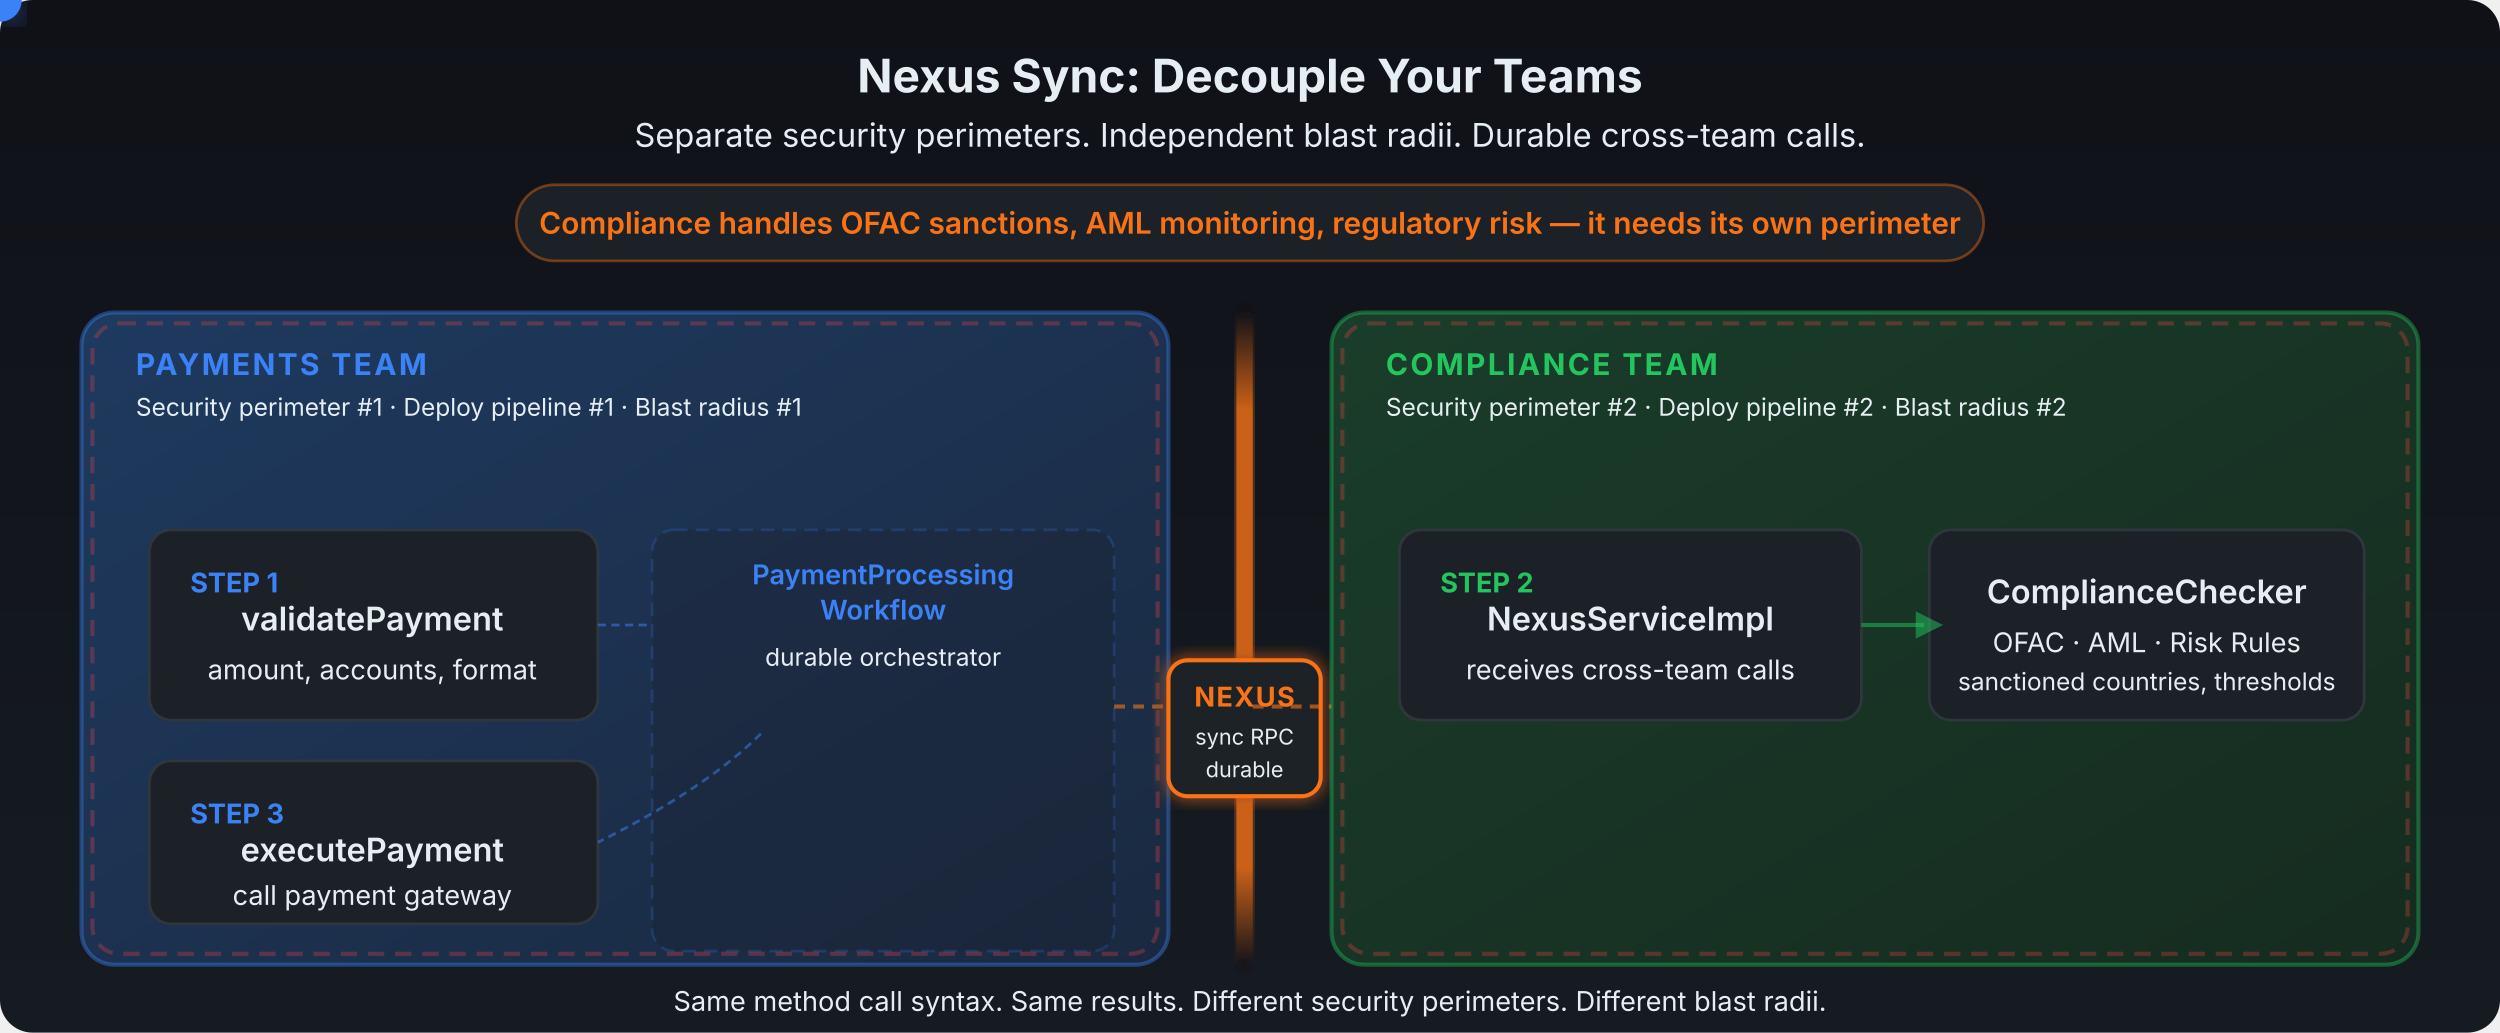
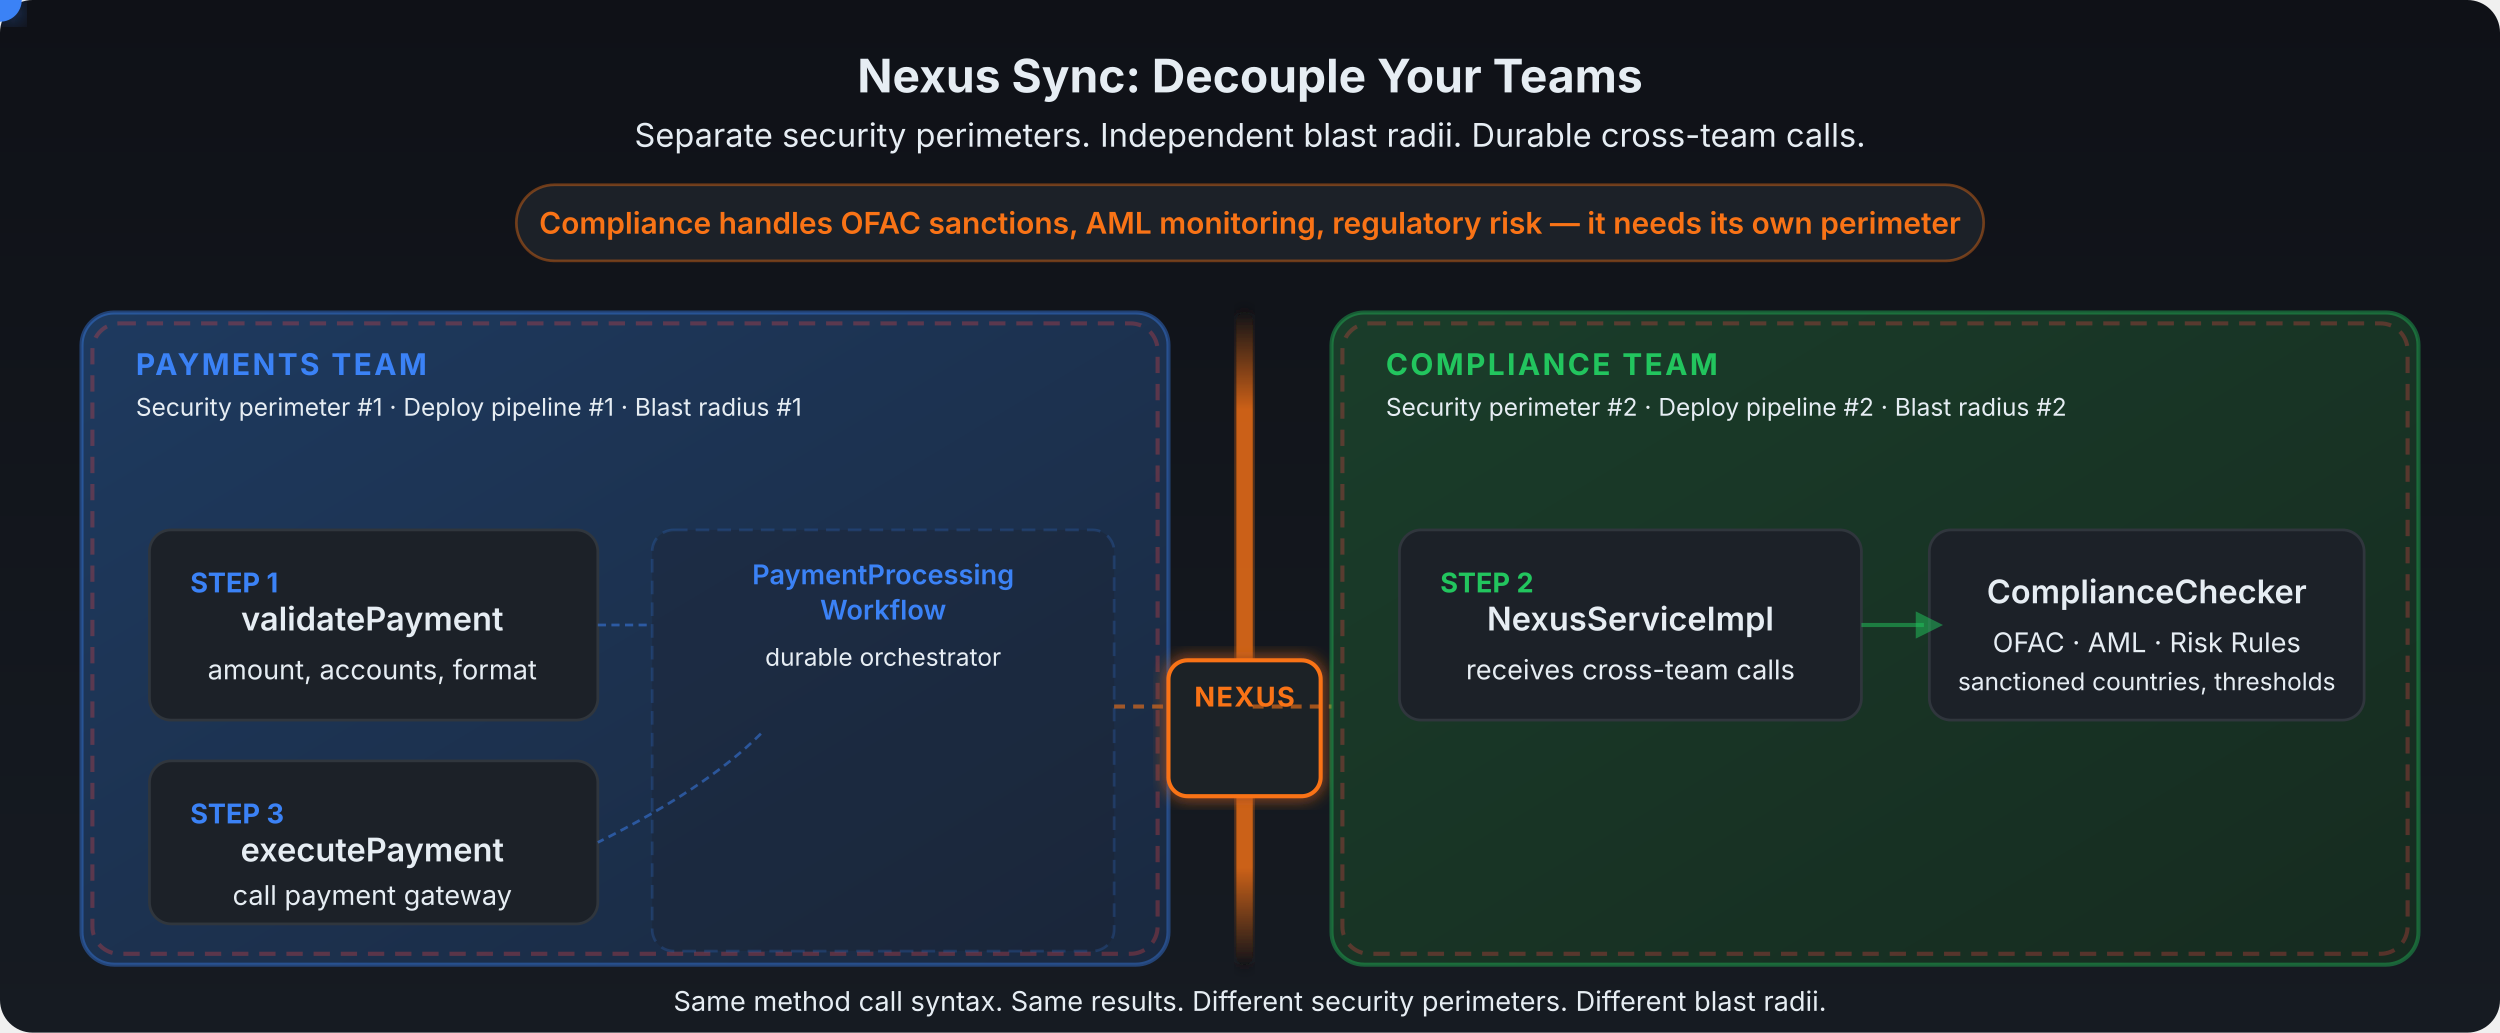
<svg xmlns="http://www.w3.org/2000/svg" xmlns:xlink="http://www.w3.org/1999/xlink" viewBox="0 0 920 380" font-family="-apple-system, BlinkMacSystemFont, Segoe UI, sans-serif">
  <defs>
    <linearGradient id="bgGrad" x1="0" y1="0" x2="0" y2="1">
      <stop offset="0%" stop-color="#0f1117" />
      <stop offset="100%" stop-color="#161b22" />
    </linearGradient>
    <linearGradient id="payGrad" x1="0" y1="0" x2="1" y2="1">
      <stop offset="0%" stop-color="#1e3a5f" />
      <stop offset="100%" stop-color="#1a2940" />
    </linearGradient>
    <linearGradient id="compGrad" x1="0" y1="0" x2="1" y2="1">
      <stop offset="0%" stop-color="#1a3d2a" />
      <stop offset="100%" stop-color="#162b20" />
    </linearGradient>
    <linearGradient id="nexusGrad" x1="0" y1="0" x2="0" y2="1">
      <stop offset="0%" stop-color="#0f1117" />
      <stop offset="15%" stop-color="#f97316" />
      <stop offset="85%" stop-color="#f97316" />
      <stop offset="100%" stop-color="#0f1117" />
    </linearGradient>
    <filter id="glow">
      <feGaussianBlur stdDeviation="3" result="b" />
      <feMerge>
        <feMergeNode in="b" />
        <feMergeNode in="SourceGraphic" />
      </feMerge>
    </filter>
    <filter id="glowBig">
      <feGaussianBlur stdDeviation="5" result="b" />
      <feMerge>
        <feMergeNode in="b" />
        <feMergeNode in="SourceGraphic" />
      </feMerge>
    </filter>
    <path id="fullPath" d="M 137,230 L 325,230 L 458,260 L 600,230 L 790,230 L 600,230 L 458,260 L 325,270 L 200,310 L 137,310" fill="none" stroke="none" />
  </defs>
  <rect width="920" height="380" fill="url(#bgGrad)" rx="12" />
  <text x="460" y="34" text-anchor="middle" fill="#e6edf3" font-size="17" font-weight="700">Nexus Sync: Decouple Your Teams</text>
  <text x="460" y="54" text-anchor="middle" fill="#e6edf3" font-size="12">Separate security perimeters. Independent blast radii. Durable cross-team calls.</text>
  <rect x="190" y="68" width="540" height="28" rx="14" fill="#1c2128" stroke="#f97316" stroke-opacity="0.4" />
  <text x="460" y="86" text-anchor="middle" fill="#f97316" font-size="11" font-weight="600">Compliance handles OFAC sanctions, AML monitoring, regulatory risk — it needs its own perimeter</text>
  <rect x="30" y="115" width="400" height="240" rx="12" fill="url(#payGrad)" stroke="#3b82f6" stroke-opacity="0.4" stroke-width="1.5" />
  <text x="50" y="138" fill="#3b82f6" font-size="11" font-weight="700" letter-spacing="0.08em">PAYMENTS TEAM</text>
  <text x="50" y="153" fill="#e6edf3" font-size="9">Security perimeter #1 · Deploy pipeline #1 · Blast radius #1</text>
  <rect x="34" y="119" width="392" height="232" rx="10" fill="none" stroke="#ef4444" stroke-width="1.5" stroke-dasharray="6 4" opacity="0.3" />
  <rect x="55" y="195" width="165" height="70" rx="8" fill="#1c2128" stroke="#30363d" />
  <text x="70" y="218" fill="#3b82f6" font-size="10" font-weight="700">STEP 1</text>
  <text x="137" y="232" text-anchor="middle" fill="#e6edf3" font-size="12" font-weight="600">validatePayment</text>
  <text x="137" y="250" text-anchor="middle" fill="#e6edf3" font-size="10">amount, accounts, format</text>
  <rect x="55" y="280" width="165" height="60" rx="8" fill="#1c2128" stroke="#30363d" />
  <text x="70" y="303" fill="#3b82f6" font-size="10" font-weight="700">STEP 3</text>
  <text x="137" y="317" text-anchor="middle" fill="#e6edf3" font-size="12" font-weight="600">executePayment</text>
  <text x="137" y="333" text-anchor="middle" fill="#e6edf3" font-size="10">call payment gateway</text>
  <rect x="240" y="195" width="170" height="155" rx="8" fill="#1c2128" fill-opacity="0.3" stroke="#3b82f6" stroke-opacity="0.2" stroke-dasharray="5 3" />
  <text x="325" y="215" text-anchor="middle" fill="#3b82f6" font-size="10" font-weight="600">PaymentProcessing</text>
  <text x="325" y="228" text-anchor="middle" fill="#3b82f6" font-size="10" font-weight="600">Workflow</text>
  <text x="325" y="245" text-anchor="middle" fill="#e6edf3" font-size="9">durable orchestrator</text>
  <line x1="220" y1="230" x2="238" y2="230" stroke="#3b82f6" stroke-width="1" stroke-dasharray="3 2" opacity="0.5" />
  <path d="M 280,270 Q 260,290 220,310" fill="none" stroke="#3b82f6" stroke-width="1" stroke-dasharray="3 2" opacity="0.5" />
  <line x1="410" y1="260" x2="448" y2="260" stroke="#f97316" stroke-width="1.5" stroke-dasharray="4 3" opacity="0.6" />
  <polygon points="445,255 455,260 445,265" fill="#f97316" opacity="0.6" />
  <rect x="455" y="115" width="6" height="240" rx="3" fill="url(#nexusGrad)" filter="url(#glow)" opacity="0.8" />
  <rect x="430" y="243" width="56" height="50" rx="7" fill="#1c2128" stroke="#f97316" stroke-width="1.5" filter="url(#glow)" />
  <text x="458" y="260" text-anchor="middle" fill="#f97316" font-size="10" font-weight="700" letter-spacing="0.05em">NEXUS</text>
-   <text x="458" y="274" text-anchor="middle" fill="#e6edf3" font-size="8">sync RPC</text>
-   <text x="458" y="286" text-anchor="middle" fill="#e6edf3" font-size="8">durable</text>
  <line x1="461" y1="260" x2="498" y2="260" stroke="#f97316" stroke-width="1.5" stroke-dasharray="4 3" opacity="0.6" />
  <polygon points="495,255 505,260 495,265" fill="#f97316" opacity="0.6" />
  <rect x="490" y="115" width="400" height="240" rx="12" fill="url(#compGrad)" stroke="#22c55e" stroke-opacity="0.4" stroke-width="1.5" />
  <text x="510" y="138" fill="#22c55e" font-size="11" font-weight="700" letter-spacing="0.08em">COMPLIANCE TEAM</text>
  <text x="510" y="153" fill="#e6edf3" font-size="9">Security perimeter #2 · Deploy pipeline #2 · Blast radius #2</text>
  <rect x="494" y="119" width="392" height="232" rx="10" fill="none" stroke="#ef4444" stroke-width="1.5" stroke-dasharray="6 4" opacity="0.3" />
  <rect x="515" y="195" width="170" height="70" rx="8" fill="#1c2128" stroke="#30363d" />
  <text x="530" y="218" fill="#22c55e" font-size="10" font-weight="700">STEP 2</text>
  <text x="600" y="232" text-anchor="middle" fill="#e6edf3" font-size="12" font-weight="600">NexusServiceImpl</text>
  <text x="600" y="250" text-anchor="middle" fill="#e6edf3" font-size="10">receives cross-team calls</text>
  <rect x="710" y="195" width="160" height="70" rx="8" fill="#1c2128" stroke="#30363d" />
  <text x="790" y="222" text-anchor="middle" fill="#e6edf3" font-size="12" font-weight="600">ComplianceChecker</text>
  <text x="790" y="240" text-anchor="middle" fill="#e6edf3" font-size="10">OFAC · AML · Risk Rules</text>
  <text x="790" y="254" text-anchor="middle" fill="#e6edf3" font-size="9">sanctioned countries, thresholds</text>
  <line x1="685" y1="230" x2="708" y2="230" stroke="#22c55e" stroke-width="1.5" opacity="0.5" />
  <polygon points="705,225 715,230 705,235" fill="#22c55e" opacity="0.5" />
  <g filter="url(#glowBig)">
    <circle r="8" fill="#3b82f6">
      <animateMotion dur="7s" repeatCount="indefinite" keyPoints="0;0.2;0.28;0.42;0.5;0.58;0.72;0.85;1" keyTimes="0;0.15;0.22;0.38;0.5;0.58;0.72;0.88;1" calcMode="linear">
        <mpath xlink:href="#fullPath" />
      </animateMotion>
      <animate attributeName="fill" values="#3b82f6;#3b82f6;#f97316;#22c55e;#22c55e;#22c55e;#f97316;#3b82f6;#3b82f6" keyTimes="0;0.15;0.22;0.38;0.5;0.58;0.72;0.88;1" dur="7s" repeatCount="indefinite" />
      <animate attributeName="r" values="8;8;12;8;8;8;12;8;8" keyTimes="0;0.15;0.22;0.38;0.5;0.58;0.72;0.88;1" dur="7s" repeatCount="indefinite" />
    </circle>
  </g>
  <text font-size="7" font-weight="700" fill="#fff" text-anchor="middle" dy="-14">
    <animateMotion dur="7s" repeatCount="indefinite" keyPoints="0;0.2;0.28;0.42;0.5;0.58;0.72;0.85;1" keyTimes="0;0.15;0.22;0.38;0.5;0.58;0.72;0.88;1" calcMode="linear">
      <mpath xlink:href="#fullPath" />
    </animateMotion>
    $12,000
  </text>
  <circle cx="458" cy="260" r="4" fill="#f97316" opacity="0">
    <animate attributeName="r" values="4;18;4;4;18;4" keyTimes="0;0.11;0.22;0.5;0.61;1" dur="7s" repeatCount="indefinite" />
    <animate attributeName="opacity" values="0;0.4;0;0;0.4;0" keyTimes="0;0.11;0.22;0.5;0.61;1" dur="7s" repeatCount="indefinite" />
  </circle>
  <text x="460" y="372" text-anchor="middle" fill="#e6edf3" font-size="10">Same method call syntax. Same results. Different security perimeters. Different blast radii.</text>
</svg>
